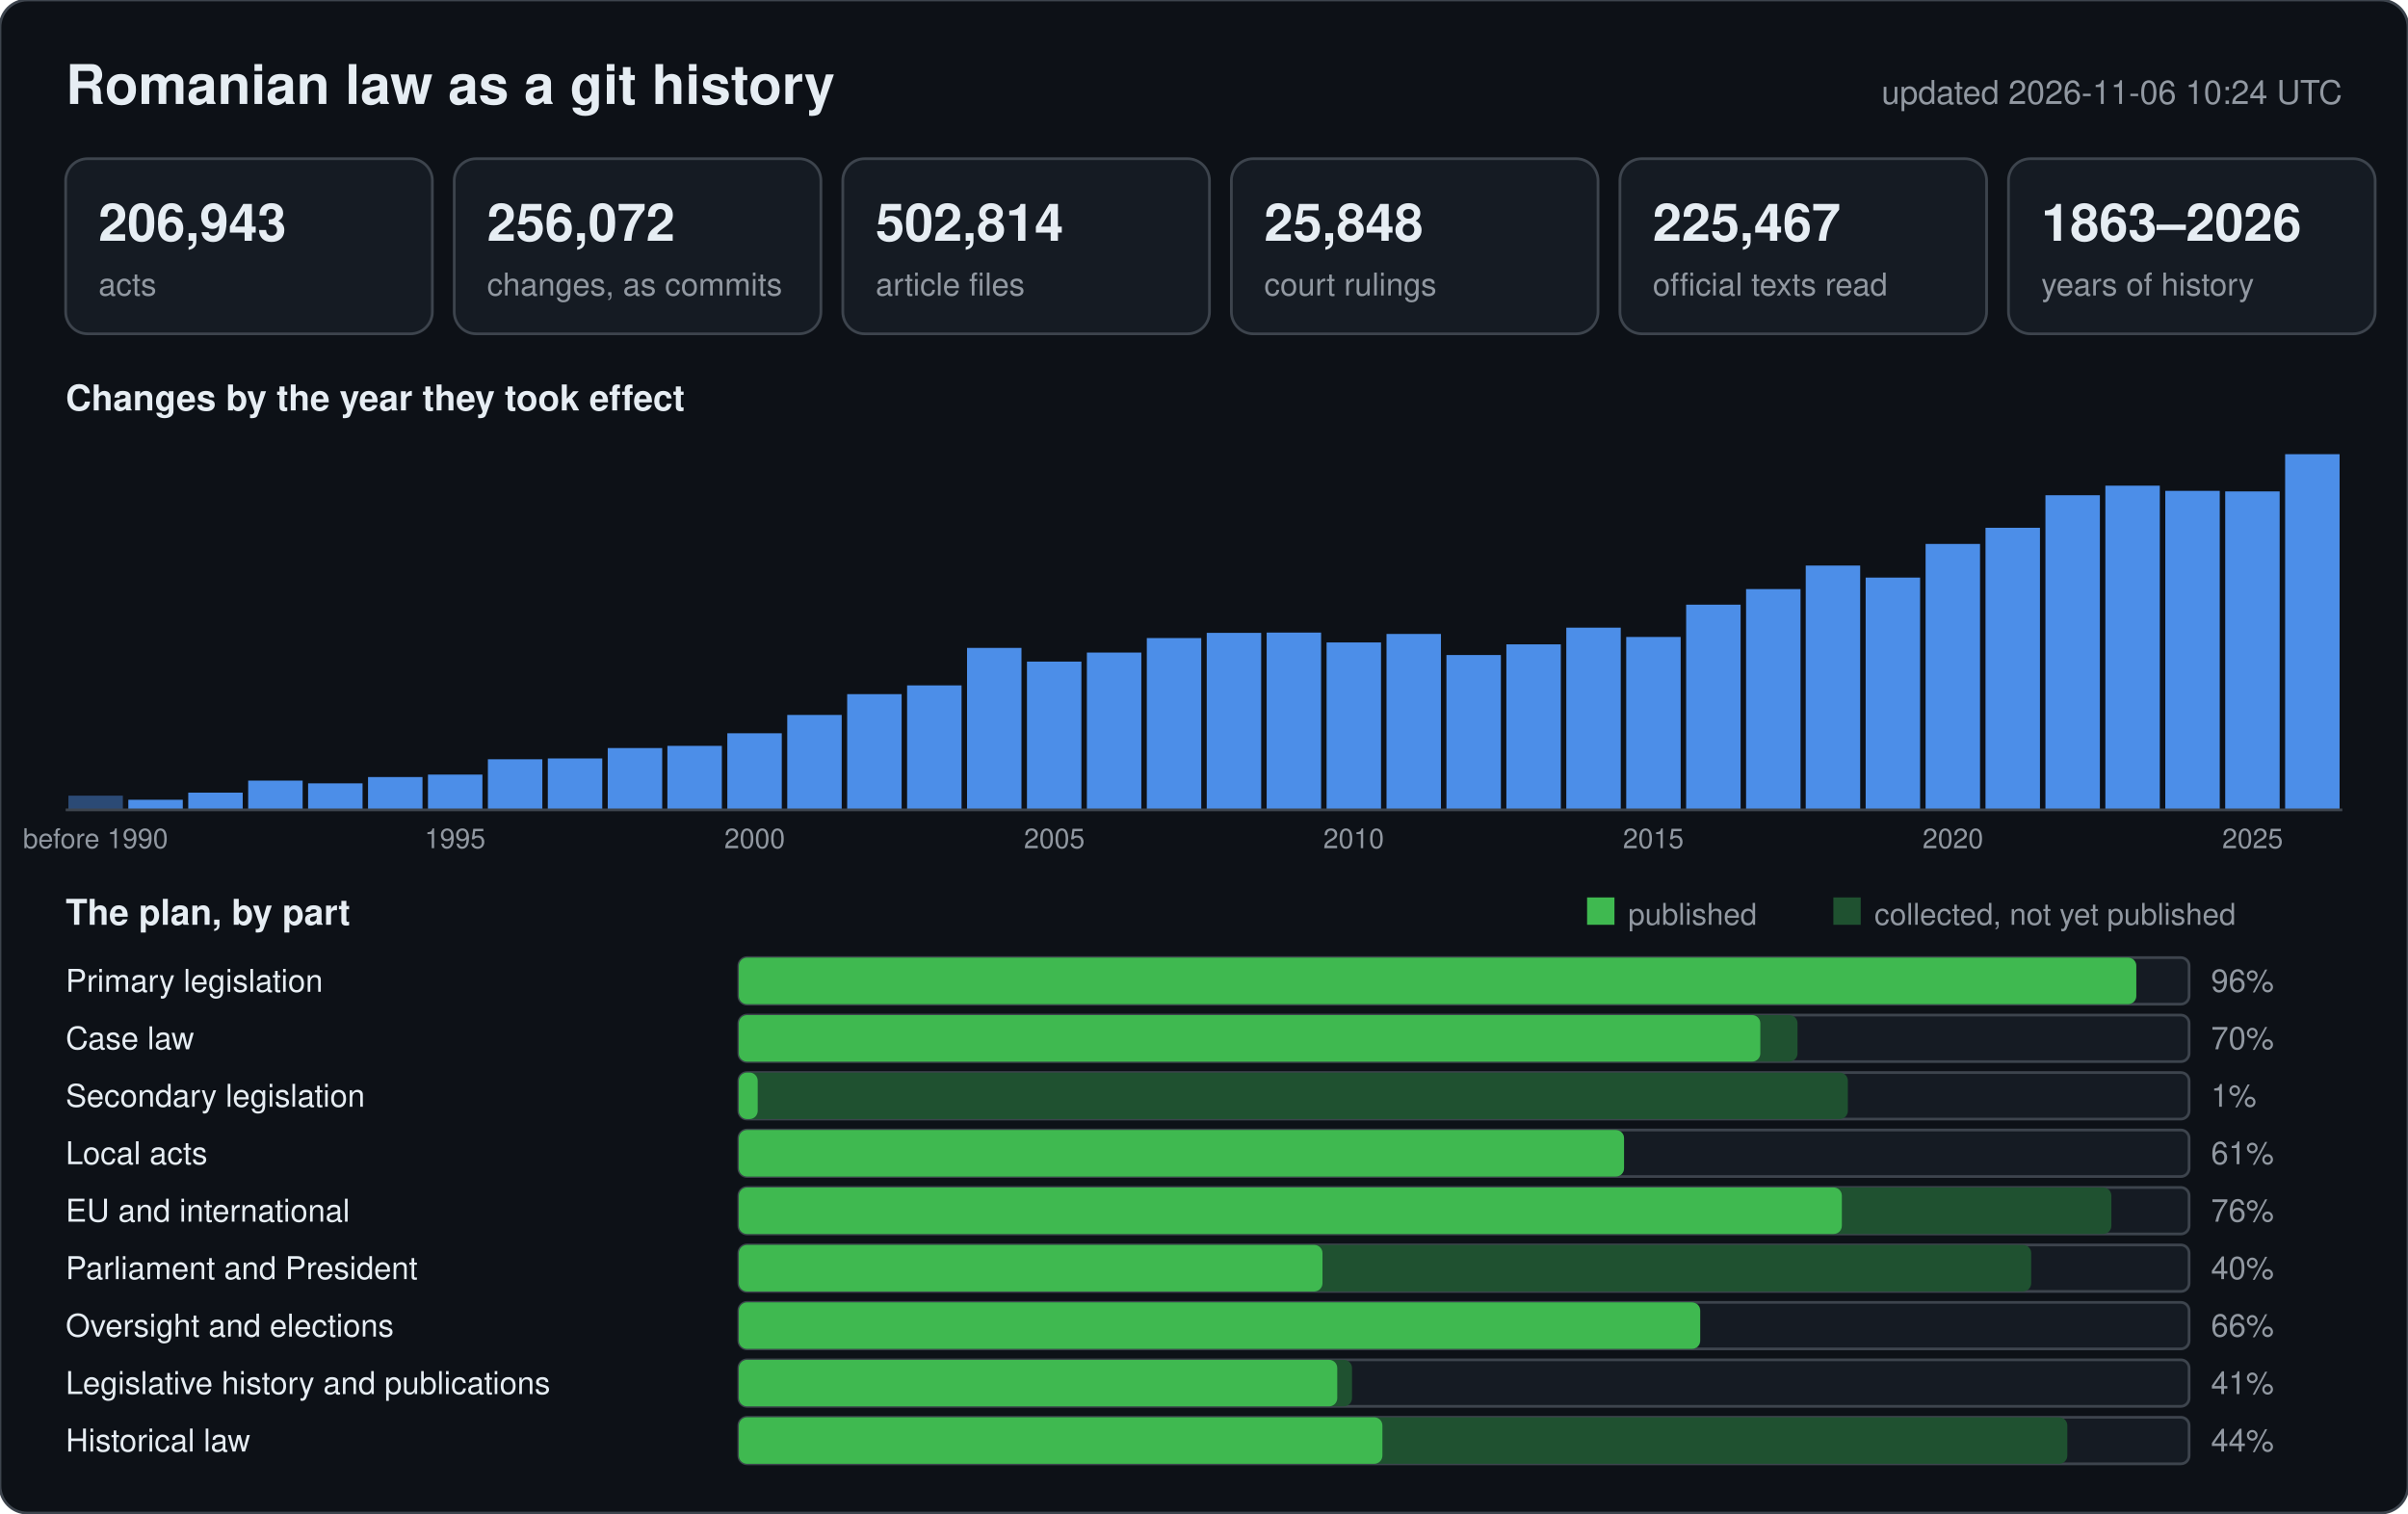
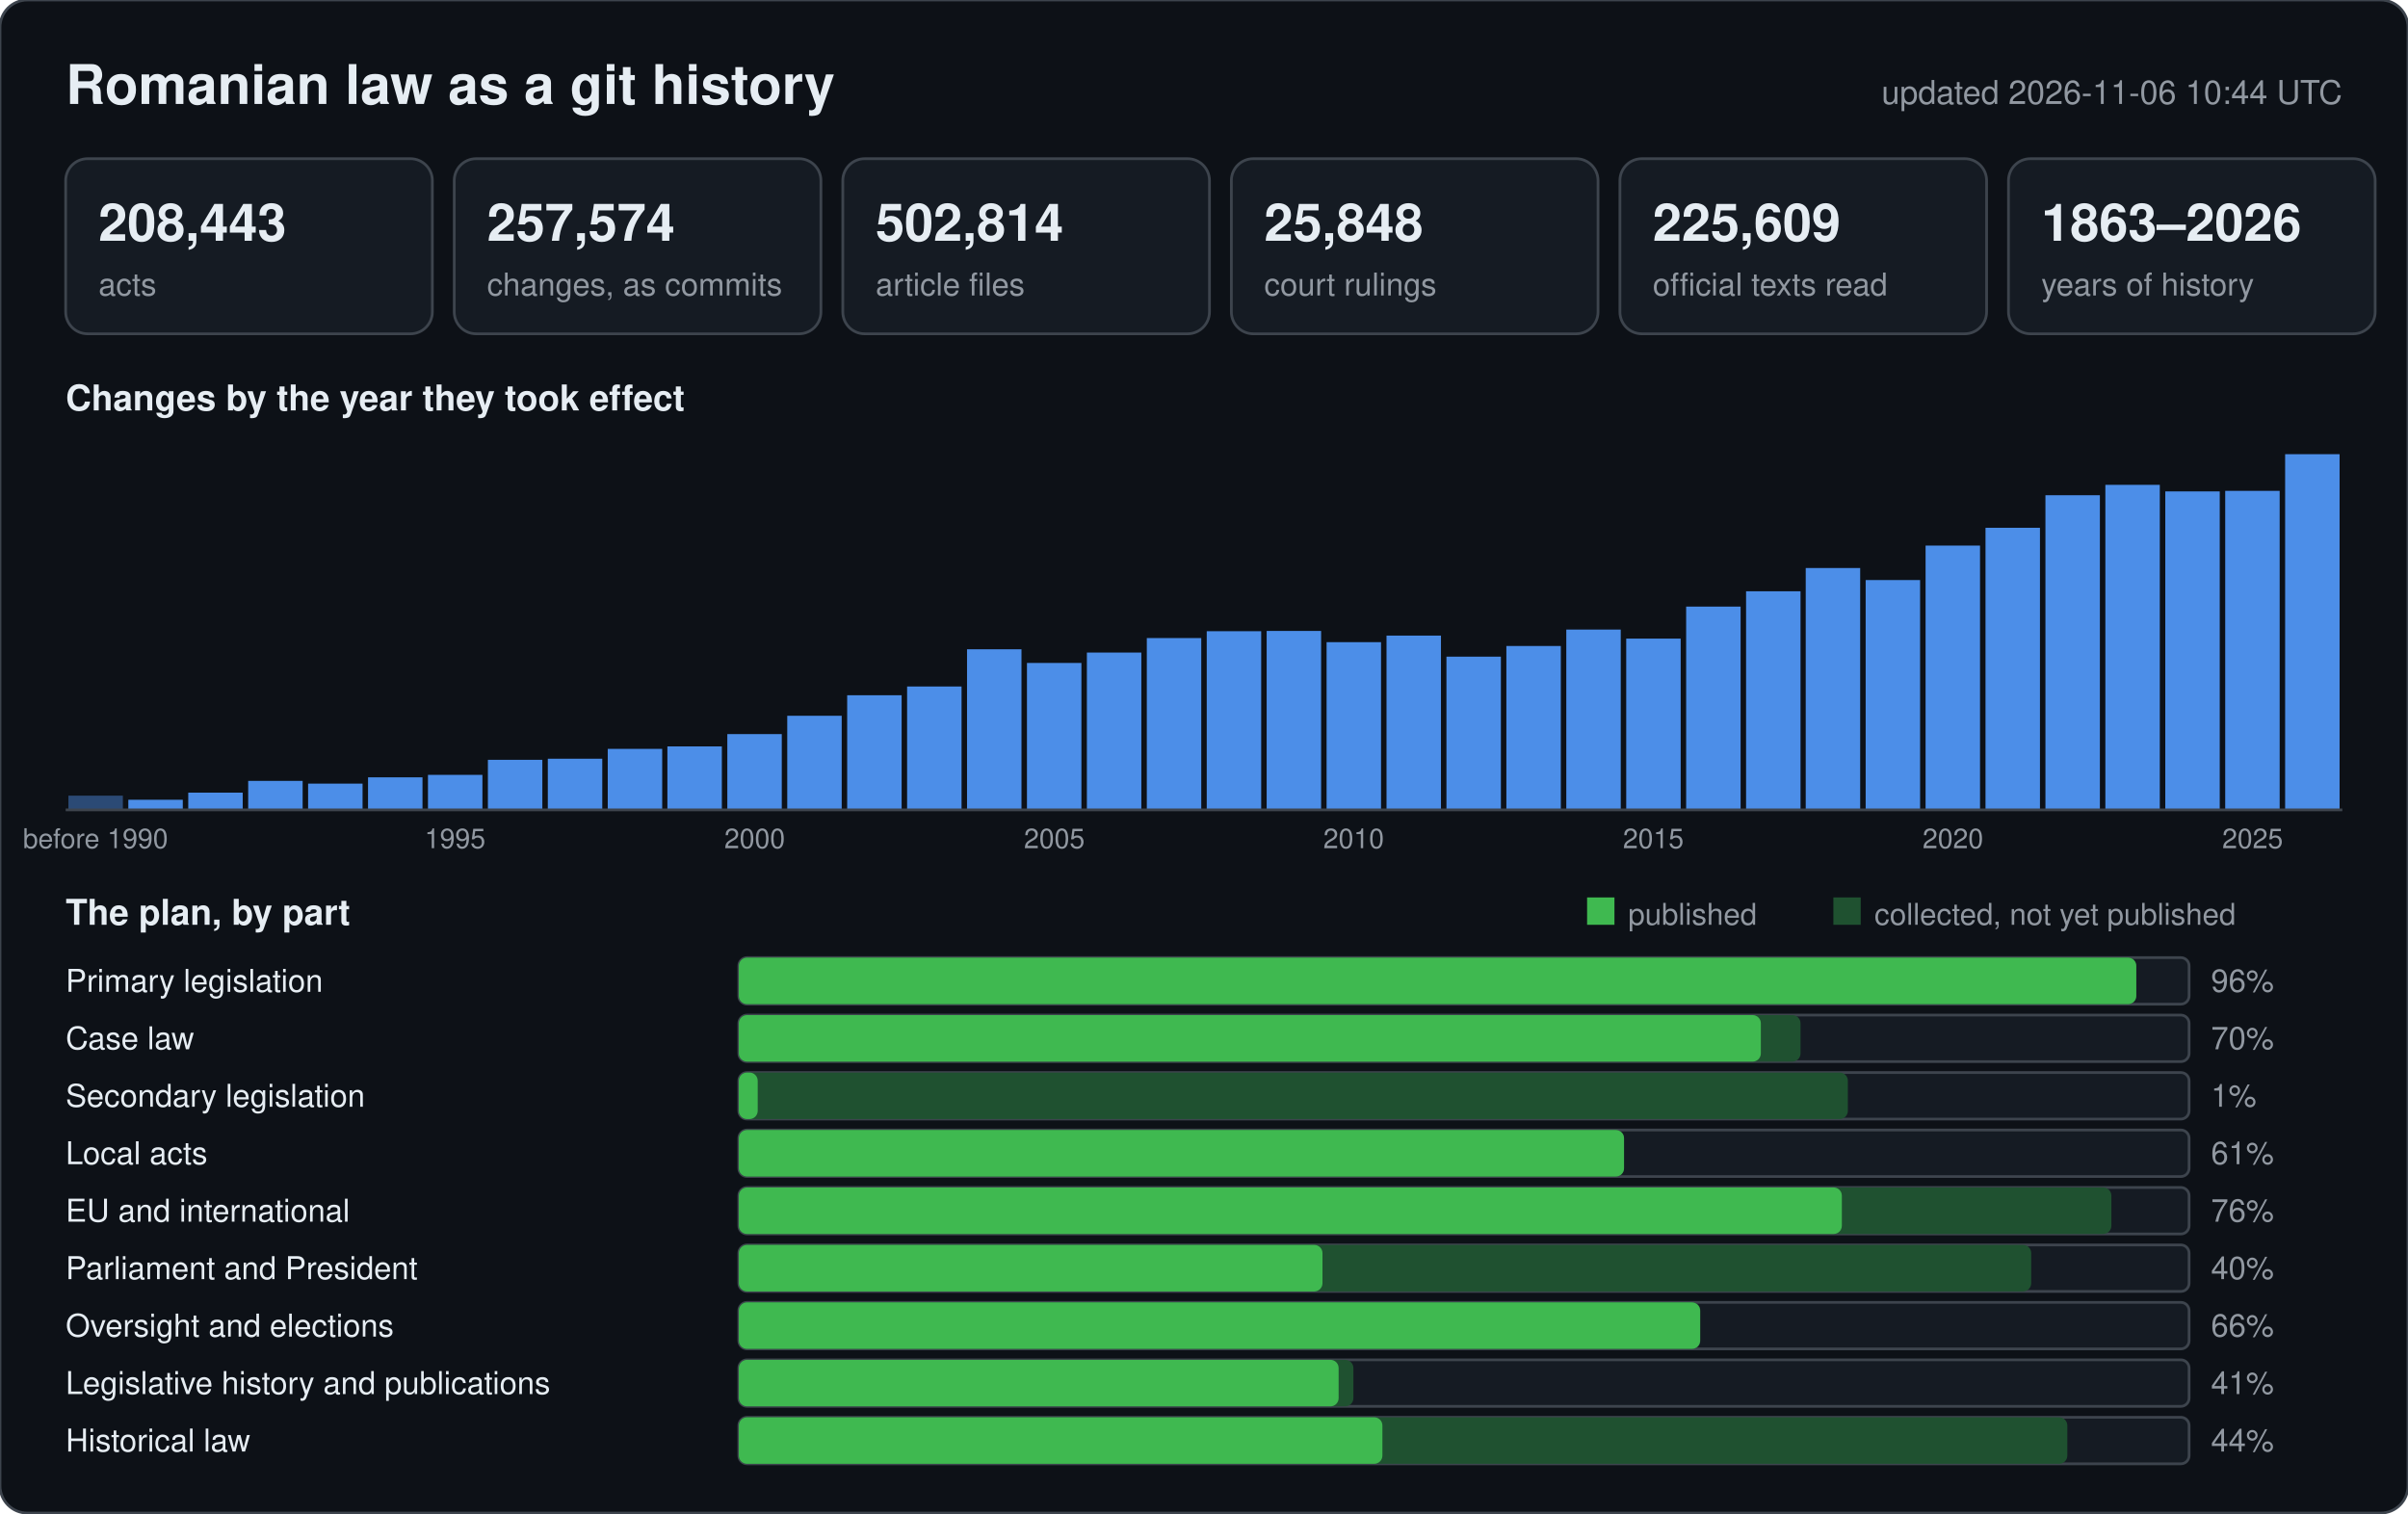
<svg xmlns="http://www.w3.org/2000/svg" width="880" height="553" viewBox="0 0 880 553" font-family="-apple-system,BlinkMacSystemFont,Segoe UI,Helvetica,Arial,sans-serif">
  <rect width="880" height="553" rx="10" fill="#0d1117" stroke="#3d444d" />
  <text x="24" y="38" font-size="20" font-weight="600" fill="#e6edf3">Romanian law as a git history</text>
-   <text x="856" y="38" font-size="12" text-anchor="end" fill="#9198a1">updated 2026-11-06 10:24 UTC</text>
+   <text x="856" y="38" font-size="12" text-anchor="end" fill="#9198a1">updated 2026-11-06 10:44 UTC</text>
  <rect x="24" y="58" width="134" height="64" rx="8" fill="#151b23" stroke="#3d444d" />
-   <text x="36" y="88" font-size="19" font-weight="600" fill="#e6edf3">206,943</text>
+   <text x="36" y="88" font-size="19" font-weight="600" fill="#e6edf3">208,443</text>
  <text x="36" y="108" font-size="11.5" fill="#9198a1">acts</text>
  <rect x="166" y="58" width="134" height="64" rx="8" fill="#151b23" stroke="#3d444d" />
-   <text x="178" y="88" font-size="19" font-weight="600" fill="#e6edf3">256,072</text>
+   <text x="178" y="88" font-size="19" font-weight="600" fill="#e6edf3">257,574</text>
  <text x="178" y="108" font-size="11.5" fill="#9198a1">changes, as commits</text>
  <rect x="308" y="58" width="134" height="64" rx="8" fill="#151b23" stroke="#3d444d" />
  <text x="320" y="88" font-size="19" font-weight="600" fill="#e6edf3">502,814</text>
  <text x="320" y="108" font-size="11.5" fill="#9198a1">article files</text>
  <rect x="450" y="58" width="134" height="64" rx="8" fill="#151b23" stroke="#3d444d" />
  <text x="462" y="88" font-size="19" font-weight="600" fill="#e6edf3">25,848</text>
  <text x="462" y="108" font-size="11.5" fill="#9198a1">court rulings</text>
  <rect x="592" y="58" width="134" height="64" rx="8" fill="#151b23" stroke="#3d444d" />
-   <text x="604" y="88" font-size="19" font-weight="600" fill="#e6edf3">225,467</text>
+   <text x="604" y="88" font-size="19" font-weight="600" fill="#e6edf3">225,609</text>
  <text x="604" y="108" font-size="11.5" fill="#9198a1">official texts read</text>
  <rect x="734" y="58" width="134" height="64" rx="8" fill="#151b23" stroke="#3d444d" />
  <text x="746" y="88" font-size="19" font-weight="600" fill="#e6edf3">1863–2026</text>
  <text x="746" y="108" font-size="11.5" fill="#9198a1">years of history</text>
  <text x="24" y="150" font-size="13" font-weight="600" fill="#e6edf3">Changes by the year they took effect</text>
  <rect x="25.0" y="290.8" width="19.9" height="5.2" fill="#2b4a75" />
  <text x="34.9" y="310" font-size="10" text-anchor="middle" fill="#9198a1">before 1990</text>
  <rect x="46.9" y="292.3" width="19.9" height="3.7" fill="#4c8ee8" />
  <rect x="68.8" y="289.7" width="19.9" height="6.3" fill="#4c8ee8" />
-   <rect x="90.7" y="285.3" width="19.9" height="10.7" fill="#4c8ee8" />
-   <rect x="112.6" y="286.3" width="19.9" height="9.7" fill="#4c8ee8" />
-   <rect x="134.5" y="284.0" width="19.9" height="12.0" fill="#4c8ee8" />
-   <rect x="156.4" y="283.1" width="19.9" height="12.9" fill="#4c8ee8" />
+   <rect x="90.7" y="285.4" width="19.9" height="10.6" fill="#4c8ee8" />
+   <rect x="112.6" y="286.4" width="19.9" height="9.6" fill="#4c8ee8" />
+   <rect x="134.5" y="284.1" width="19.9" height="11.9" fill="#4c8ee8" />
+   <rect x="156.4" y="283.2" width="19.9" height="12.8" fill="#4c8ee8" />
  <text x="166.3" y="310" font-size="10" text-anchor="middle" fill="#9198a1">1995</text>
-   <rect x="178.3" y="277.5" width="19.9" height="18.5" fill="#4c8ee8" />
-   <rect x="200.2" y="277.2" width="19.9" height="18.8" fill="#4c8ee8" />
-   <rect x="222.1" y="273.4" width="19.9" height="22.6" fill="#4c8ee8" />
-   <rect x="243.9" y="272.6" width="19.9" height="23.4" fill="#4c8ee8" />
-   <rect x="265.8" y="268.0" width="19.9" height="28.0" fill="#4c8ee8" />
+   <rect x="178.3" y="277.7" width="19.9" height="18.3" fill="#4c8ee8" />
+   <rect x="200.2" y="277.3" width="19.9" height="18.7" fill="#4c8ee8" />
+   <rect x="222.1" y="273.7" width="19.9" height="22.3" fill="#4c8ee8" />
+   <rect x="243.9" y="272.8" width="19.9" height="23.2" fill="#4c8ee8" />
+   <rect x="265.8" y="268.3" width="19.9" height="27.7" fill="#4c8ee8" />
  <text x="275.8" y="310" font-size="10" text-anchor="middle" fill="#9198a1">2000</text>
-   <rect x="287.7" y="261.3" width="19.9" height="34.7" fill="#4c8ee8" />
-   <rect x="309.6" y="253.7" width="19.9" height="42.3" fill="#4c8ee8" />
-   <rect x="331.5" y="250.5" width="19.9" height="45.5" fill="#4c8ee8" />
-   <rect x="353.4" y="236.8" width="19.9" height="59.2" fill="#4c8ee8" />
-   <rect x="375.3" y="241.8" width="19.9" height="54.2" fill="#4c8ee8" />
+   <rect x="287.7" y="261.6" width="19.9" height="34.4" fill="#4c8ee8" />
+   <rect x="309.6" y="254.1" width="19.9" height="41.9" fill="#4c8ee8" />
+   <rect x="331.5" y="250.9" width="19.9" height="45.1" fill="#4c8ee8" />
+   <rect x="353.4" y="237.3" width="19.9" height="58.7" fill="#4c8ee8" />
+   <rect x="375.3" y="242.3" width="19.9" height="53.7" fill="#4c8ee8" />
  <text x="385.3" y="310" font-size="10" text-anchor="middle" fill="#9198a1">2005</text>
  <rect x="397.2" y="238.5" width="19.9" height="57.5" fill="#4c8ee8" />
  <rect x="419.1" y="233.2" width="19.9" height="62.8" fill="#4c8ee8" />
-   <rect x="441.0" y="231.3" width="19.9" height="64.7" fill="#4c8ee8" />
-   <rect x="462.9" y="231.2" width="19.9" height="64.8" fill="#4c8ee8" />
-   <rect x="484.8" y="234.8" width="19.9" height="61.2" fill="#4c8ee8" />
+   <rect x="441.0" y="230.7" width="19.9" height="65.3" fill="#4c8ee8" />
+   <rect x="462.9" y="230.6" width="19.9" height="65.4" fill="#4c8ee8" />
+   <rect x="484.8" y="234.7" width="19.9" height="61.3" fill="#4c8ee8" />
  <text x="494.7" y="310" font-size="10" text-anchor="middle" fill="#9198a1">2010</text>
-   <rect x="506.7" y="231.7" width="19.9" height="64.3" fill="#4c8ee8" />
-   <rect x="528.6" y="239.4" width="19.9" height="56.6" fill="#4c8ee8" />
-   <rect x="550.5" y="235.5" width="19.9" height="60.5" fill="#4c8ee8" />
-   <rect x="572.4" y="229.4" width="19.9" height="66.6" fill="#4c8ee8" />
-   <rect x="594.3" y="232.8" width="19.9" height="63.2" fill="#4c8ee8" />
+   <rect x="506.7" y="232.3" width="19.9" height="63.7" fill="#4c8ee8" />
+   <rect x="528.6" y="240.0" width="19.9" height="56.0" fill="#4c8ee8" />
+   <rect x="550.5" y="236.1" width="19.9" height="59.9" fill="#4c8ee8" />
+   <rect x="572.4" y="230.1" width="19.9" height="65.9" fill="#4c8ee8" />
+   <rect x="594.3" y="233.4" width="19.9" height="62.6" fill="#4c8ee8" />
  <text x="604.2" y="310" font-size="10" text-anchor="middle" fill="#9198a1">2015</text>
-   <rect x="616.2" y="221.0" width="19.9" height="75.0" fill="#4c8ee8" />
-   <rect x="638.1" y="215.3" width="19.9" height="80.7" fill="#4c8ee8" />
-   <rect x="659.9" y="206.7" width="19.9" height="89.3" fill="#4c8ee8" />
-   <rect x="681.8" y="211.1" width="19.9" height="84.9" fill="#4c8ee8" />
-   <rect x="703.7" y="198.8" width="19.9" height="97.2" fill="#4c8ee8" />
+   <rect x="616.2" y="221.7" width="19.9" height="74.3" fill="#4c8ee8" />
+   <rect x="638.1" y="216.1" width="19.9" height="79.9" fill="#4c8ee8" />
+   <rect x="659.9" y="207.6" width="19.9" height="88.4" fill="#4c8ee8" />
+   <rect x="681.8" y="212.0" width="19.9" height="84.0" fill="#4c8ee8" />
+   <rect x="703.7" y="199.4" width="19.9" height="96.6" fill="#4c8ee8" />
  <text x="713.7" y="310" font-size="10" text-anchor="middle" fill="#9198a1">2020</text>
  <rect x="725.6" y="192.9" width="19.9" height="103.1" fill="#4c8ee8" />
  <rect x="747.5" y="181.0" width="19.9" height="115.0" fill="#4c8ee8" />
-   <rect x="769.4" y="177.5" width="19.9" height="118.5" fill="#4c8ee8" />
-   <rect x="791.3" y="179.4" width="19.9" height="116.6" fill="#4c8ee8" />
-   <rect x="813.2" y="179.6" width="19.9" height="116.4" fill="#4c8ee8" />
+   <rect x="769.4" y="177.2" width="19.9" height="118.8" fill="#4c8ee8" />
+   <rect x="791.3" y="179.6" width="19.9" height="116.4" fill="#4c8ee8" />
+   <rect x="813.2" y="179.4" width="19.9" height="116.6" fill="#4c8ee8" />
  <text x="823.2" y="310" font-size="10" text-anchor="middle" fill="#9198a1">2025</text>
  <rect x="835.1" y="166.0" width="19.9" height="130.0" fill="#4c8ee8" />
  <line x1="24" y1="296" x2="856" y2="296" stroke="#3d444d" />
  <text x="24" y="338" font-size="13" font-weight="600" fill="#e6edf3">The plan, by part</text>
  <rect x="580" y="328" width="10" height="10" fill="#3fb950" />
  <text x="595" y="338" font-size="11" fill="#9198a1">published</text>
  <rect x="670" y="328" width="10" height="10" fill="#1f5130" />
  <text x="685" y="338" font-size="11" fill="#9198a1">collected, not yet published</text>
  <text x="24" y="362.5" font-size="11.5" fill="#e6edf3">Primary legislation</text>
  <rect x="270" y="350" width="530" height="17" rx="3" fill="#151b23" stroke="#3d444d" />
  <rect x="270" y="350" width="510.7" height="17" rx="3" fill="#1f5130" />
  <rect x="270" y="350" width="510.7" height="17" rx="3" fill="#3fb950" />
  <text x="808" y="362.5" font-size="11.5" fill="#9198a1">96%</text>
  <text x="24" y="383.5" font-size="11.5" fill="#e6edf3">Case law</text>
  <rect x="270" y="371" width="530" height="17" rx="3" fill="#151b23" stroke="#3d444d" />
-   <rect x="270" y="371" width="386.9" height="17" rx="3" fill="#1f5130" />
-   <rect x="270" y="371" width="373.3" height="17" rx="3" fill="#3fb950" />
+   <rect x="270" y="371" width="388.0" height="17" rx="3" fill="#1f5130" />
+   <rect x="270" y="371" width="373.5" height="17" rx="3" fill="#3fb950" />
  <text x="808" y="383.5" font-size="11.5" fill="#9198a1">70%</text>
  <text x="24" y="404.5" font-size="11.5" fill="#e6edf3">Secondary legislation</text>
  <rect x="270" y="392" width="530" height="17" rx="3" fill="#151b23" stroke="#3d444d" />
  <rect x="270" y="392" width="405.3" height="17" rx="3" fill="#1f5130" />
  <rect x="270" y="392" width="6.9" height="17" rx="3" fill="#3fb950" />
  <text x="808" y="404.5" font-size="11.5" fill="#9198a1">1%</text>
  <text x="24" y="425.5" font-size="11.5" fill="#e6edf3">Local acts</text>
  <rect x="270" y="413" width="530" height="17" rx="3" fill="#151b23" stroke="#3d444d" />
  <rect x="270" y="413" width="323.5" height="17" rx="3" fill="#1f5130" />
  <rect x="270" y="413" width="323.5" height="17" rx="3" fill="#3fb950" />
  <text x="808" y="425.5" font-size="11.5" fill="#9198a1">61%</text>
  <text x="24" y="446.5" font-size="11.5" fill="#e6edf3">EU and international</text>
  <rect x="270" y="434" width="530" height="17" rx="3" fill="#151b23" stroke="#3d444d" />
  <rect x="270" y="434" width="501.6" height="17" rx="3" fill="#1f5130" />
  <rect x="270" y="434" width="403.1" height="17" rx="3" fill="#3fb950" />
  <text x="808" y="446.5" font-size="11.5" fill="#9198a1">76%</text>
  <text x="24" y="467.5" font-size="11.5" fill="#e6edf3">Parliament and President</text>
  <rect x="270" y="455" width="530" height="17" rx="3" fill="#151b23" stroke="#3d444d" />
  <rect x="270" y="455" width="472.3" height="17" rx="3" fill="#1f5130" />
  <rect x="270" y="455" width="213.3" height="17" rx="3" fill="#3fb950" />
  <text x="808" y="467.5" font-size="11.5" fill="#9198a1">40%</text>
  <text x="24" y="488.5" font-size="11.5" fill="#e6edf3">Oversight and elections</text>
  <rect x="270" y="476" width="530" height="17" rx="3" fill="#151b23" stroke="#3d444d" />
  <rect x="270" y="476" width="351.4" height="17" rx="3" fill="#1f5130" />
  <rect x="270" y="476" width="351.3" height="17" rx="3" fill="#3fb950" />
  <text x="808" y="488.5" font-size="11.5" fill="#9198a1">66%</text>
  <text x="24" y="509.5" font-size="11.5" fill="#e6edf3">Legislative history and publications</text>
  <rect x="270" y="497" width="530" height="17" rx="3" fill="#151b23" stroke="#3d444d" />
-   <rect x="270" y="497" width="224.1" height="17" rx="3" fill="#1f5130" />
-   <rect x="270" y="497" width="218.7" height="17" rx="3" fill="#3fb950" />
+   <rect x="270" y="497" width="224.6" height="17" rx="3" fill="#1f5130" />
+   <rect x="270" y="497" width="219.2" height="17" rx="3" fill="#3fb950" />
  <text x="808" y="509.5" font-size="11.5" fill="#9198a1">41%</text>
  <text x="24" y="530.5" font-size="11.5" fill="#e6edf3">Historical law</text>
  <rect x="270" y="518" width="530" height="17" rx="3" fill="#151b23" stroke="#3d444d" />
  <rect x="270" y="518" width="485.5" height="17" rx="3" fill="#1f5130" />
  <rect x="270" y="518" width="235.2" height="17" rx="3" fill="#3fb950" />
  <text x="808" y="530.5" font-size="11.5" fill="#9198a1">44%</text>
</svg>
